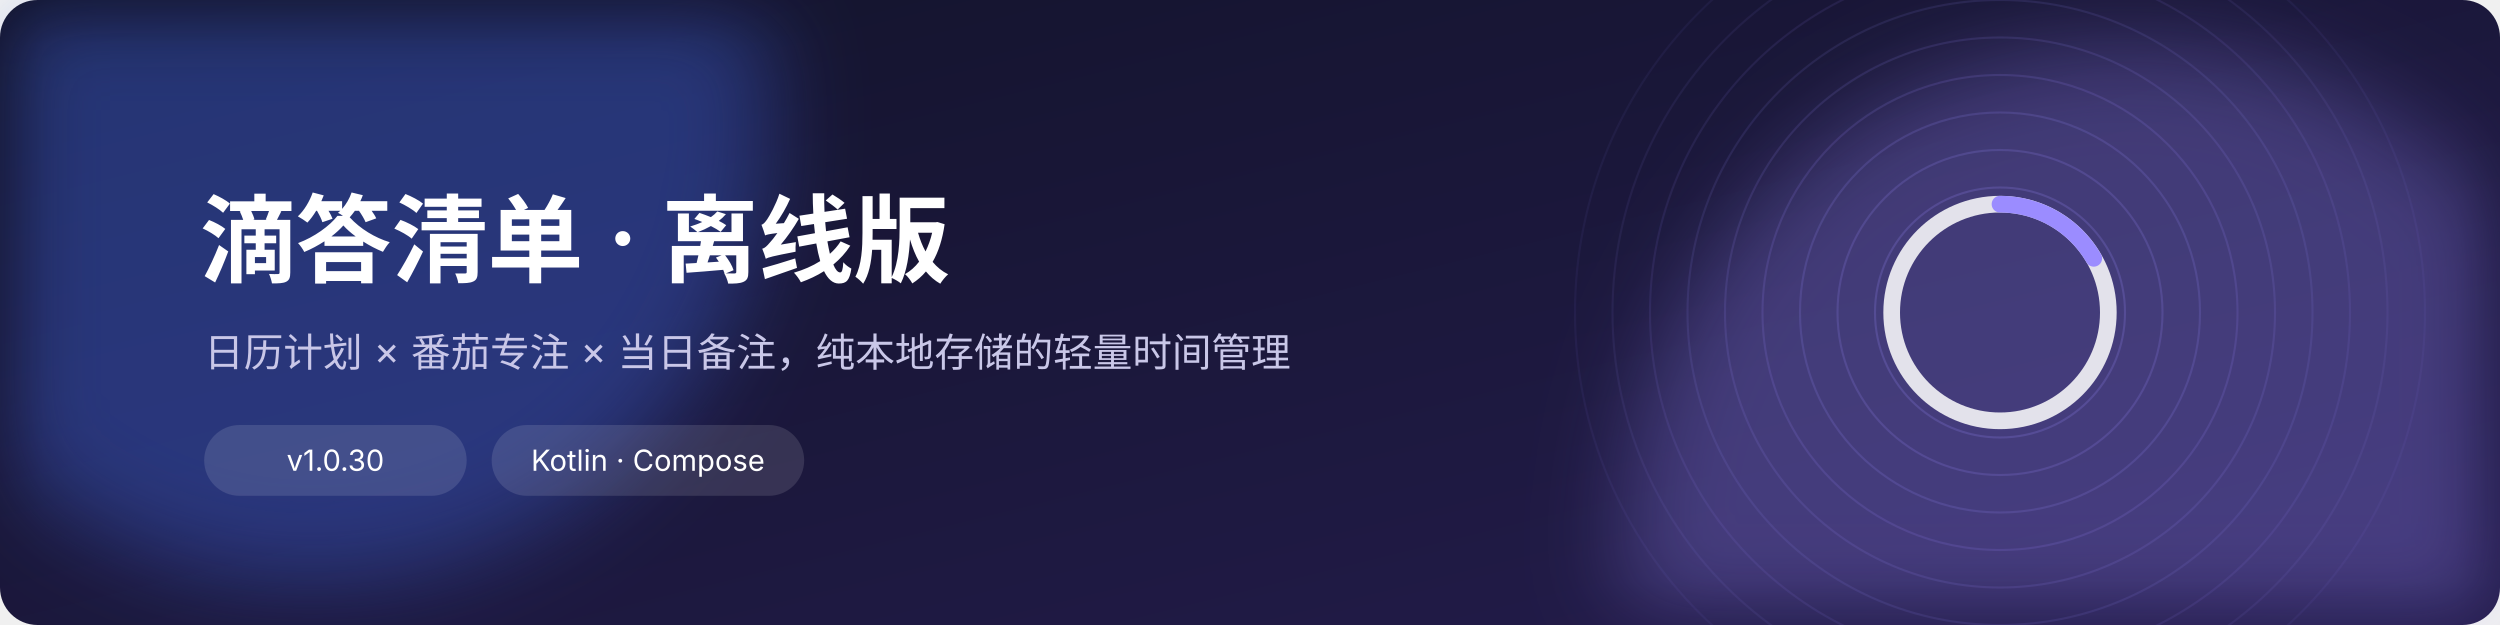
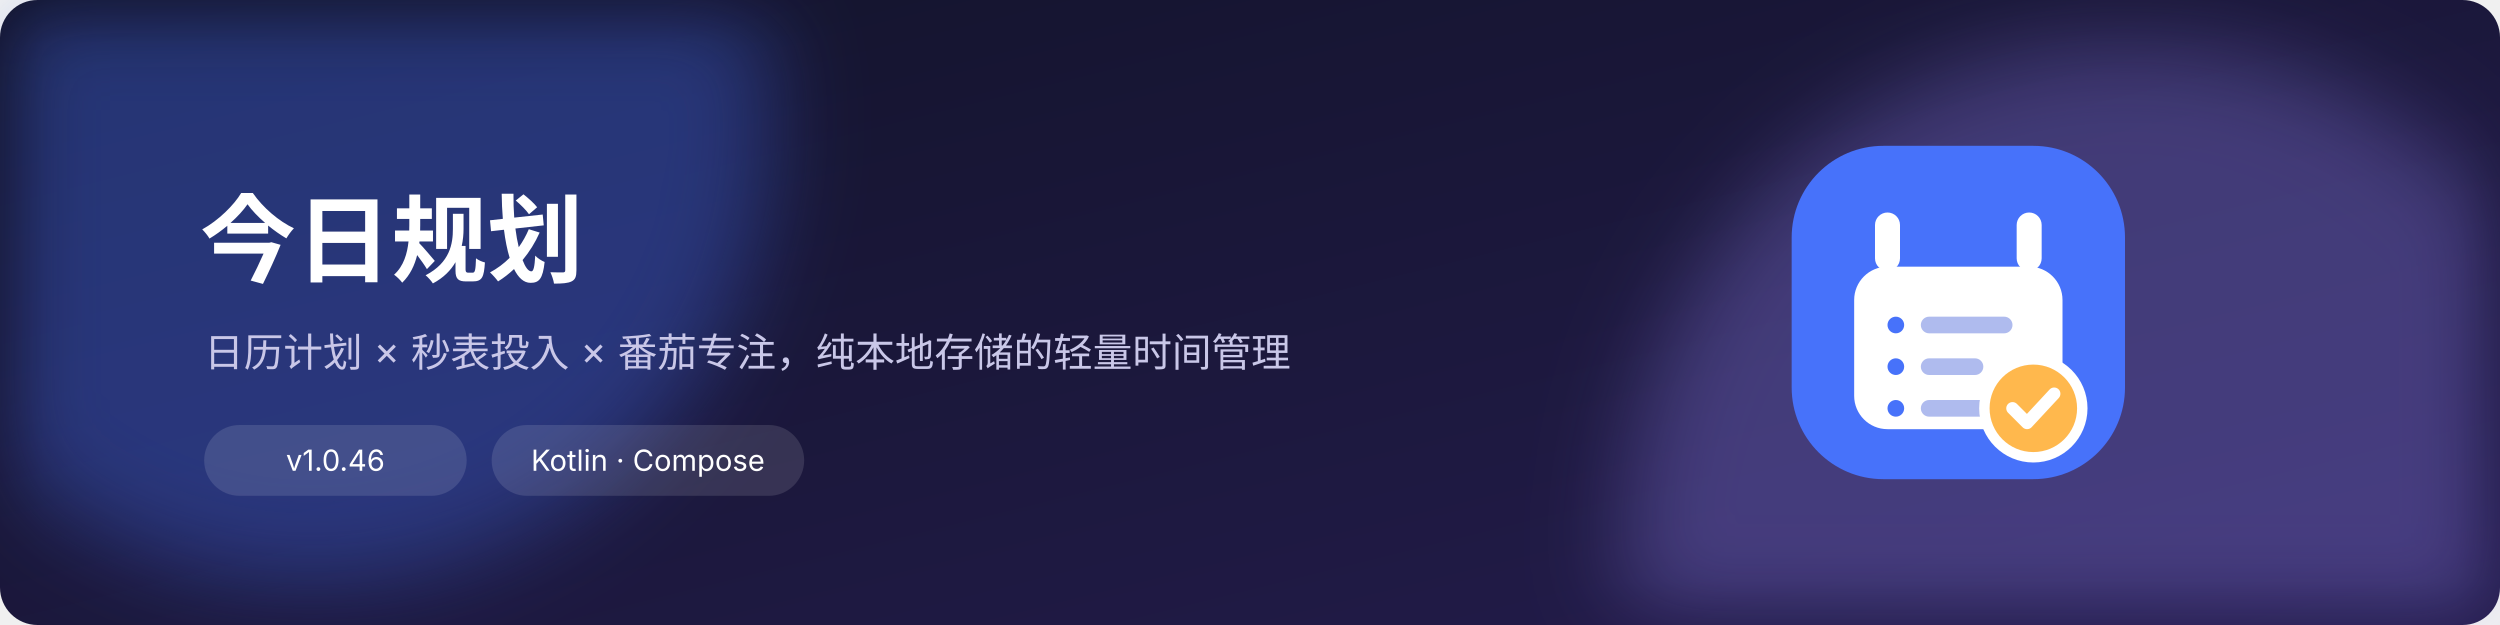
<svg xmlns="http://www.w3.org/2000/svg" width="1200" height="300" viewBox="0 0 1200 300" font-family="-apple-system, 'PingFang SC', sans-serif">
  <defs>
    <linearGradient id="cardBlue" x1="0" y1="0" x2="1" y2="1">
      <stop offset="0" stop-color="#4772FA" />
      <stop offset="1" stop-color="#2C3E9B" />
    </linearGradient>
    <linearGradient id="cardViolet" x1="0" y1="0" x2="1" y2="1">
      <stop offset="0" stop-color="#8E7BF0" />
      <stop offset="1" stop-color="#4B3A9E" />
    </linearGradient>
    <radialGradient id="halo" cx="50%" cy="50%" r="50%">
      <stop offset="0" stop-color="#9B8CFF" stop-opacity="0.30" />
      <stop offset="0.55" stop-color="#4772FA" stop-opacity="0.12" />
      <stop offset="1" stop-color="#FFFFFF" stop-opacity="0" />
    </radialGradient>
    <linearGradient id="bannerBg" x1="0" y1="0" x2="1" y2="1">
      <stop offset="0" stop-color="#12132A" />
      <stop offset="1" stop-color="#241C4D" />
    </linearGradient>
    <filter id="soft" x="-30%" y="-30%" width="160%" height="160%">
      <feGaussianBlur stdDeviation="22" />
    </filter>
  </defs>
  <rect width="1200" height="300" rx="18" fill="url(#bannerBg)" />
  <circle cx="150" cy="60" r="220" fill="#4772FA" opacity="0.35" filter="url(#soft)" />
  <circle cx="1020" cy="260" r="240" fill="#9B8CFF" opacity="0.30" filter="url(#soft)" />
-   <circle cx="960" cy="150" r="60" fill="none" stroke="#9B8CFF" stroke-opacity="0.200" stroke-width="1" />
-   <circle cx="960" cy="150" r="78" fill="none" stroke="#9B8CFF" stroke-opacity="0.183" stroke-width="1" />
-   <circle cx="960" cy="150" r="96" fill="none" stroke="#9B8CFF" stroke-opacity="0.166" stroke-width="1" />
-   <circle cx="960" cy="150" r="114" fill="none" stroke="#9B8CFF" stroke-opacity="0.149" stroke-width="1" />
-   <circle cx="960" cy="150" r="132" fill="none" stroke="#9B8CFF" stroke-opacity="0.132" stroke-width="1" />
-   <circle cx="960" cy="150" r="150" fill="none" stroke="#9B8CFF" stroke-opacity="0.115" stroke-width="1" />
-   <circle cx="960" cy="150" r="168" fill="none" stroke="#9B8CFF" stroke-opacity="0.098" stroke-width="1" />
-   <circle cx="960" cy="150" r="186" fill="none" stroke="#9B8CFF" stroke-opacity="0.081" stroke-width="1" />
-   <circle cx="960" cy="150" r="204" fill="none" stroke="#9B8CFF" stroke-opacity="0.064" stroke-width="1" />
-   <circle cx="960" cy="150" r="52" fill="none" stroke="white" stroke-opacity="0.85" stroke-width="8" />
-   <path d="M960 98 A52 52 0 0 1 1005 124" fill="none" stroke="#9B8CFF" stroke-width="8" stroke-linecap="round" />
-   <text x="96" y="132" font-size="46" font-weight="600" fill="#FFFFFF">滴答清单 · 离线版</text>
-   <text x="98" y="176" font-size="19" fill="#C9C7E8">日历计划 × 番茄专注 × 当日备注，纯本地存储的轻量时间管理</text>
+   <rect x="860" y="70" width="160" height="160" rx="44" fill="#4772FA" />
+   <path d="M900 108a6,6 0 0 1 12,0v16a6,6 0 0 1 -12,0z" fill="#FFFFFF" />
+   <path d="M968 108a6,6 0 0 1 12,0v16a6,6 0 0 1 -12,0z" fill="#FFFFFF" />
+   <path d="M906 128h68a16,16 0 0 1 16,16v46a16,16 0 0 1 -16,16h-68a16,16 0 0 1 -16,-16v-46a16,16 0 0 1 16,-16z" fill="#FFFFFF" />
+   <circle cx="910" cy="156" r="4" fill="#4772FA" />
+   <rect x="922" y="152" width="44" height="8" rx="4" fill="#AFBBEE" />
+   <circle cx="910" cy="176" r="4" fill="#4772FA" />
+   <rect x="922" y="172" width="30" height="8" rx="4" fill="#AFBBEE" />
+   <circle cx="910" cy="196" r="4" fill="#4772FA" />
+   <rect x="922" y="192" width="38" height="8" rx="4" fill="#AFBBEE" />
+   <circle cx="976" cy="196" r="26" fill="#FFFFFF" />
+   <circle cx="976" cy="196" r="21" fill="#FFB84D" />
+   <path d="M966 196l7 7l13 -14" fill="none" stroke="#FFFFFF" stroke-width="6" stroke-linecap="round" stroke-linejoin="round" />
+   <text x="96" y="132" font-size="46" font-weight="600" fill="#FFFFFF">今日规划</text>
+   <text x="98" y="176" font-size="19" fill="#C9C7E8">日历计划 × 秒表投入 × 番茄专注，纯本地存储的轻量时间管理</text>
  <rect x="98" y="204" width="126" height="34" rx="17" fill="#FFFFFF" fill-opacity="0.12" />
-   <text x="161" y="226" font-size="14" fill="#FFFFFF" text-anchor="middle">v1.0.30</text>
+   <text x="161" y="226" font-size="14" fill="#FFFFFF" text-anchor="middle">v1.0.46</text>
  <rect x="236" y="204" width="150" height="34" rx="17" fill="#FFFFFF" fill-opacity="0.12" />
  <text x="311" y="226" font-size="14" fill="#FFFFFF" text-anchor="middle">Kotlin · Compose</text>
</svg>
